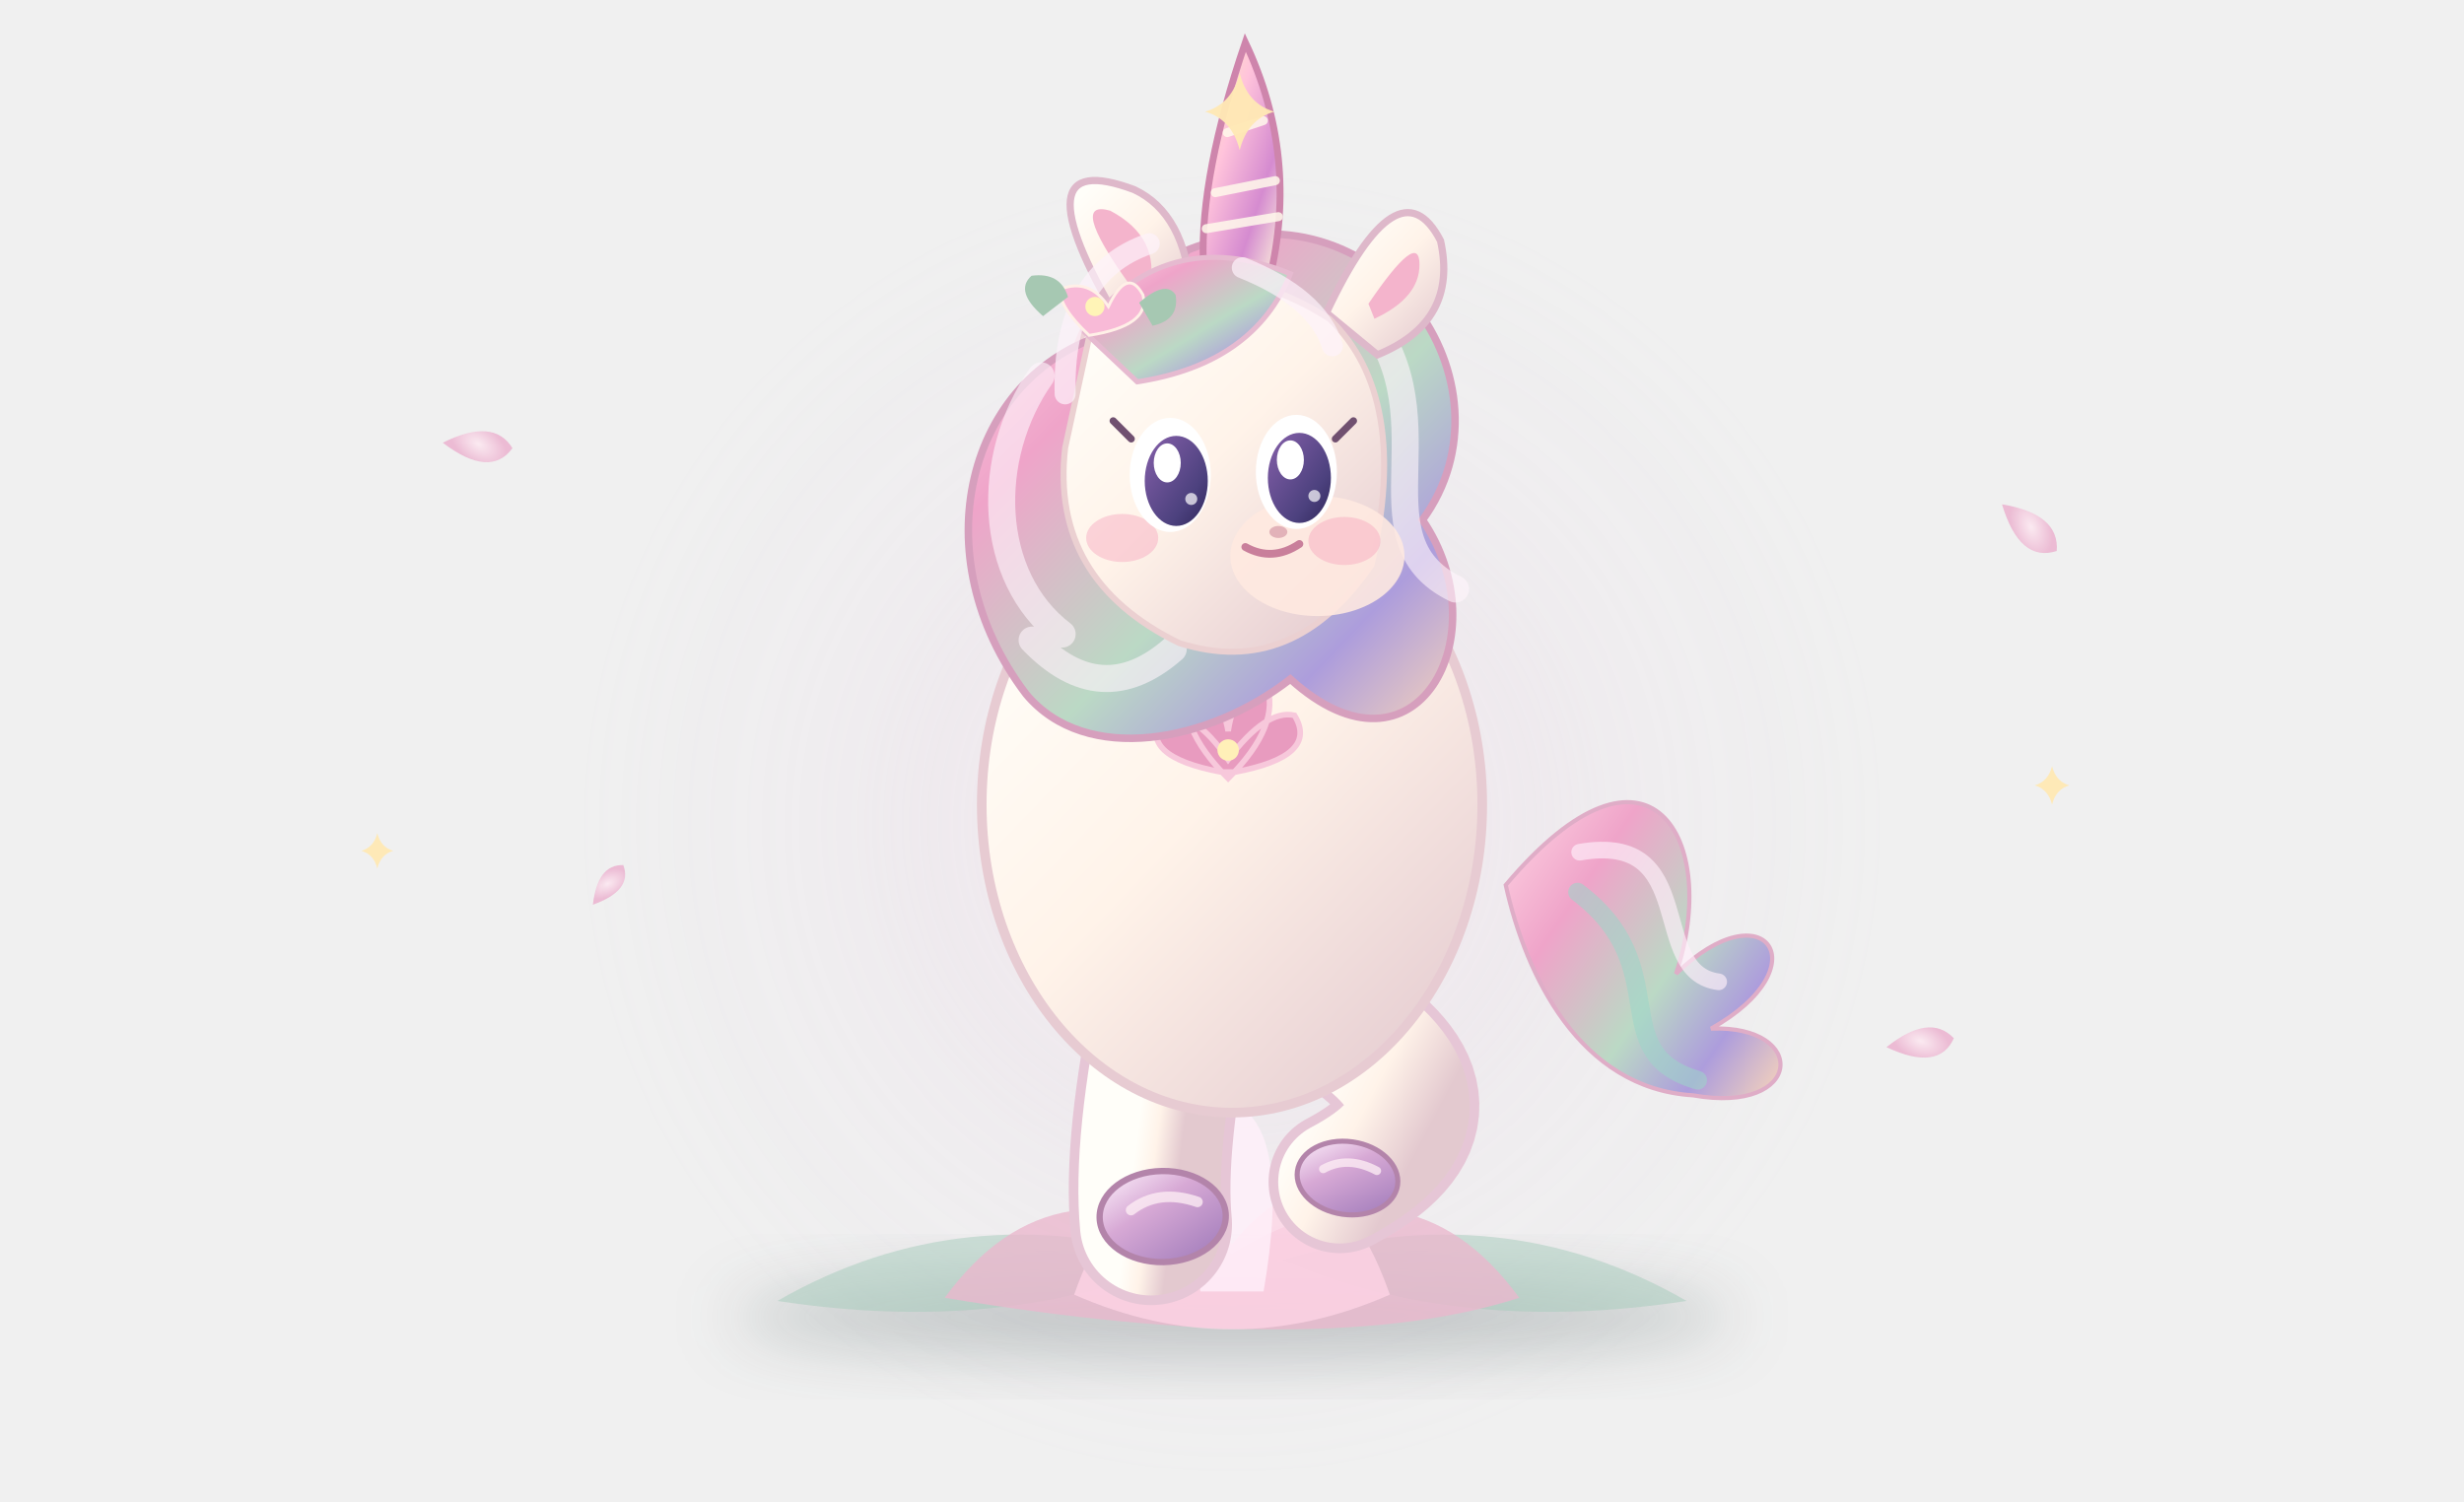
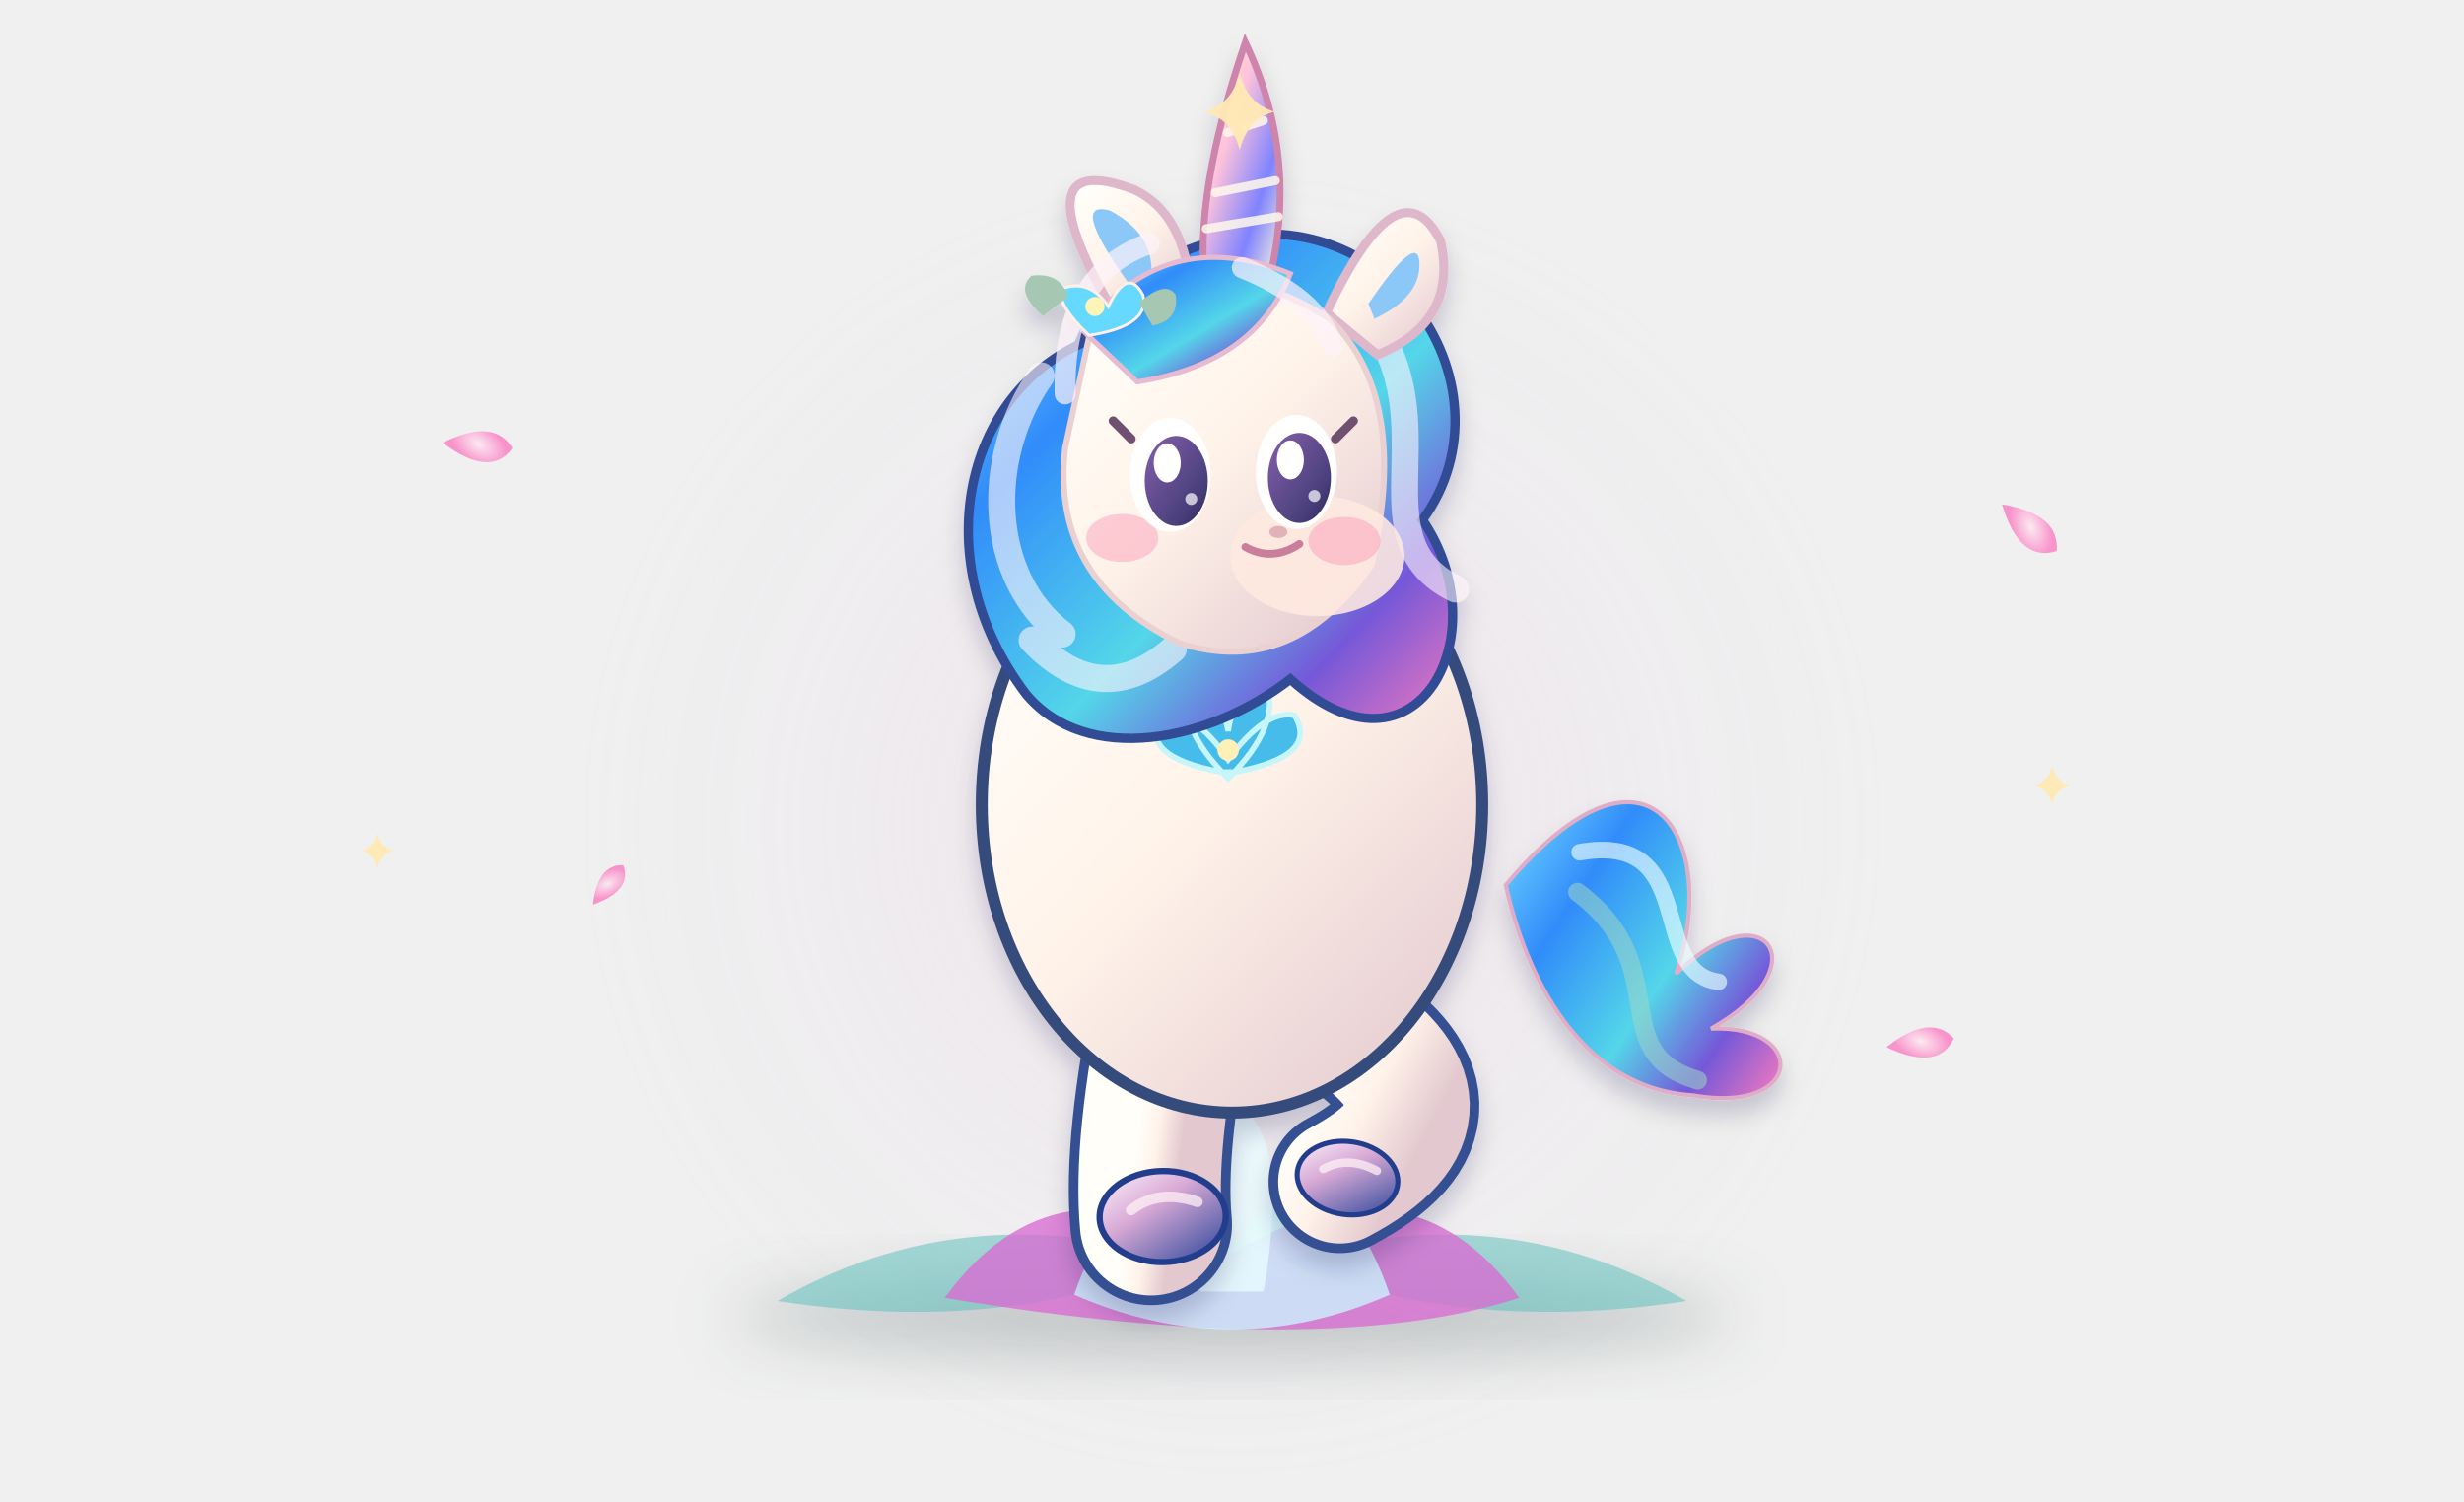
<svg xmlns="http://www.w3.org/2000/svg" viewBox="0 0 640 390" width="640" height="390" role="img" aria-label="Zenicorn: Tree of balance">
  <defs>
    <linearGradient id="coat" x1=".12" y1=".08" x2=".9" y2="1">
      <stop stop-color="#fffef9" />
      <stop offset=".44" stop-color="#fff3e9" />
      <stop offset="1" stop-color="#e3c9cf" />
    </linearGradient>
    <linearGradient id="mane" x1="0" y1="0" x2="1" y2="1">
-       <stop stop-color="#ffd4e3" />
-       <stop offset=".28" stop-color="#efa4c9" />
-       <stop offset=".58" stop-color="#bbd9c5" />
-       <stop offset=".79" stop-color="#ad9ddc" />
-       <stop offset="1" stop-color="#fad6b9" />
+       <stop stop-color="#75ddff" />
+       <stop offset=".28" stop-color="#318cfa" />
+       <stop offset=".58" stop-color="#54d6e9" />
+       <stop offset=".79" stop-color="#7558d8" />
+       <stop offset="1" stop-color="#fa7bbd" />
    </linearGradient>
    <linearGradient id="silk" x1="0" y1="0" x2=".9" y2="1">
      <stop stop-color="#fff4fd" />
      <stop offset=".42" stop-color="#d7a9d5" />
-       <stop offset="1" stop-color="#a17cbb" />
+       <stop offset="1" stop-color="#364c9e" />
    </linearGradient>
    <linearGradient id="horn" x1="0" y1="0" x2="1" y2="1">
      <stop stop-color="#fff6bb" />
      <stop offset=".36" stop-color="#ffc3db" />
-       <stop offset=".7" stop-color="#d58bd0" />
+       <stop offset=".7" stop-color="#7f83ff" />
      <stop offset="1" stop-color="#fff9dc" />
    </linearGradient>
    <linearGradient id="iris" x1="0" y1="0" x2="1" y2="1">
      <stop stop-color="#8660aa" />
      <stop offset=".7" stop-color="#4c417e" />
      <stop offset="1" stop-color="#30275b" />
    </linearGradient>
    <radialGradient id="glow">
      <stop stop-color="#ffcde8" stop-opacity=".55" />
      <stop offset=".57" stop-color="#dfaddb" stop-opacity=".15" />
      <stop offset="1" stop-color="#d2bdde" stop-opacity="0" />
    </radialGradient>
    <radialGradient id="petal">
      <stop stop-color="#ffe7f1" />
-       <stop offset="1" stop-color="#e9a4c7" />
+       <stop offset="1" stop-color="#fb6bba" />
    </radialGradient>
    <filter id="shadow" x="-50%" y="-50%" width="200%" height="200%">
      <feGaussianBlur stdDeviation="10" />
    </filter>
    <filter id="haze" x="-50%" y="-50%" width="200%" height="200%">
      <feGaussianBlur stdDeviation="4" />
    </filter>
  </defs>
  <circle cx="320" cy="214" r="170" fill="url(#glow)" opacity="0.41" />
  <g transform="translate(320 333) rotate(0) scale(0.82)">
    <ellipse cx="0" cy="11" rx="159" ry="13" fill="#354a49" opacity=".25" filter="url(#shadow)" />
-     <path d="M-144 6Q-85-28-16-7Q-72 17-144 6Z" fill="#a6cbbb" opacity=".5" />
-     <path d="M144 6Q85-28 16-7Q72 17 144 6Z" fill="#a6cbbb" opacity=".5" />
-     <path d="M-91 5Q-56-43 0-9Q56-43 91 5Q29 25-91 5Z" fill="#eab7cd" opacity=".78" />
-     <path d="M-50 4Q-31-50 0-12Q31-50 50 4Q0 26-50 4Z" fill="#ffd5e6" opacity=".76" />
-     <path d="M-10 3Q-19-49 0-57Q19-49 10 3Z" fill="#fff0fa" opacity=".8" />
+     <path d="M-144 6Q-85-28-16-7Q-72 17-144 6Z" fill="#55bfbc" opacity=".5" />
+     <path d="M144 6Q85-28 16-7Q72 17 144 6Z" fill="#55bfbc" opacity=".5" />
+     <path d="M-91 5Q-56-43 0-9Q56-43 91 5Q29 25-91 5Z" fill="#d96bd2" opacity=".78" />
+     <path d="M-50 4Q-31-50 0-12Q31-50 50 4Q0 26-50 4Z" fill="#cbf7ff" opacity=".76" />
+     <path d="M-10 3Q-19-49 0-57Q19-49 10 3Z" fill="#eafcff" opacity=".8" />
  </g>
  <g transform="translate(115 115) rotate(32) scale(0.7)">
    <path d="M0 0Q11-18 23-12Q22 2 0 0Z" fill="url(#petal)" opacity=".7" />
  </g>
  <g transform="translate(520 131) rotate(68) scale(0.72)">
    <path d="M0 0Q11-18 23-12Q22 2 0 0Z" fill="url(#petal)" opacity=".7" />
  </g>
  <g transform="translate(154 235) rotate(-25) scale(0.5)">
    <path d="M0 0Q11-18 23-12Q22 2 0 0Z" fill="url(#petal)" opacity=".7" />
  </g>
  <g transform="translate(490 272) rotate(20) scale(0.68)">
    <path d="M0 0Q11-18 23-12Q22 2 0 0Z" fill="url(#petal)" opacity=".7" />
  </g>
  <g transform="translate(98 221) rotate(0) scale(0.46)">
    <path d="M0-10Q2-2 9 0Q2 2 0 10Q-2 2-9 0Q-2-2 0-10Z" fill="#ffe9b5" opacity=".95" />
  </g>
  <g transform="translate(533 204) rotate(0) scale(0.5)">
    <path d="M0-10Q2-2 9 0Q2 2 0 10Q-2 2-9 0Q-2-2 0-10Z" fill="#ffe9b5" opacity=".95" />
  </g>
-   <g class="zenicorn-character" filter="none">
+   <g class="zenicorn-character" style="filter:drop-shadow(0 4px 3px rgba(6,20,64,.18))">
    <g transform="translate(395 236) rotate(-6) scale(0.54)">
      <path d="M-6-12C72-87 99-22 71 39C118 2 141 43 85 67C132 70 125 113 73 98C19 89-1 32-6-12Z" fill="url(#mane)" stroke="#dfadc7" stroke-width="2" />
-       <path d="M31-24C90-28 57 37 91 45" fill="none" stroke="#fff0fa" stroke-width="8" stroke-linecap="round" opacity=".65" />
+       <path d="M31-24C90-28 57 37 91 45" fill="none" stroke="#eafcff" stroke-width="8" stroke-linecap="round" opacity=".65" />
      <path d="M28-5C72 36 32 73 76 91" fill="none" stroke="#9cd5c8" stroke-width="9" stroke-linecap="round" opacity=".55" />
    </g>
-     <path d="M305 259Q297 297 299 318" fill="none" stroke="#e6c6d6" stroke-width="42" stroke-linecap="round" stroke-linejoin="round" />
+     <path d="M305 259Q297 297 299 318" fill="none" stroke="#345093" stroke-width="42" stroke-linecap="round" stroke-linejoin="round" />
    <path d="M305 259Q297 297 299 318" fill="none" stroke="url(#coat)" stroke-width="37" stroke-linecap="round" stroke-linejoin="round" />
-     <path d="M347 265Q384 288 348 307" fill="none" stroke="#e6c6d6" stroke-width="37" stroke-linecap="round" stroke-linejoin="round" />
+     <path d="M347 265Q384 288 348 307" fill="none" stroke="#345093" stroke-width="37" stroke-linecap="round" stroke-linejoin="round" />
    <path d="M347 265Q384 288 348 307" fill="none" stroke="url(#coat)" stroke-width="32" stroke-linecap="round" stroke-linejoin="round" />
    <g transform="translate(302 316) rotate(-1) scale(0.91)">
-       <ellipse cx="0" cy="0" rx="18" ry="13" fill="url(#silk)" stroke="#b384aa" stroke-width="1.8" />
+       <ellipse cx="0" cy="0" rx="18" ry="13" fill="url(#silk)" stroke="#243e8c" stroke-width="1.8" />
      <path d="M-9-2Q-1-8 10-4" fill="none" stroke="#fff0f5" stroke-width="3" opacity=".75" stroke-linecap="round" />
    </g>
    <g transform="translate(350 306) rotate(8) scale(0.73)">
-       <ellipse cx="0" cy="0" rx="18" ry="13" fill="url(#silk)" stroke="#b384aa" stroke-width="1.8" />
+       <ellipse cx="0" cy="0" rx="18" ry="13" fill="url(#silk)" stroke="#243e8c" stroke-width="1.8" />
      <path d="M-9-2Q-1-8 10-4" fill="none" stroke="#fff0f5" stroke-width="3" opacity=".75" stroke-linecap="round" />
    </g>
-     <ellipse cx="320" cy="209" rx="65" ry="80" fill="url(#coat)" stroke="#e7cbd2" stroke-width="2.5" />
+     <ellipse cx="320" cy="209" rx="65" ry="80" fill="url(#coat)" stroke="#354b7b" stroke-width="3.1" />
    <path d="M281 166.6Q320 127.4 352.5 169" fill="none" stroke="#fff" stroke-opacity=".72" stroke-width="9" stroke-linecap="round" />
-     <path d="M288 170Q279 111 298 83" fill="none" stroke="#eed1d6" stroke-width="28" stroke-linecap="round" stroke-linejoin="round" />
+     <path d="M288 170Q279 111 298 83" fill="none" stroke="#345093" stroke-width="28" stroke-linecap="round" stroke-linejoin="round" />
    <path d="M288 170Q279 111 298 83" fill="none" stroke="url(#coat)" stroke-width="24" stroke-linecap="round" stroke-linejoin="round" />
-     <path d="M351 169Q357 110 324 78" fill="none" stroke="#eed1d6" stroke-width="28" stroke-linecap="round" stroke-linejoin="round" />
+     <path d="M351 169Q357 110 324 78" fill="none" stroke="#345093" stroke-width="28" stroke-linecap="round" stroke-linejoin="round" />
    <path d="M351 169Q357 110 324 78" fill="none" stroke="url(#coat)" stroke-width="24" stroke-linecap="round" stroke-linejoin="round" />
    <g transform="translate(298 80) rotate(-21) scale(0.65)">
-       <ellipse cx="0" cy="0" rx="18" ry="13" fill="url(#silk)" stroke="#b384aa" stroke-width="1.8" />
+       <ellipse cx="0" cy="0" rx="18" ry="13" fill="url(#silk)" stroke="#243e8c" stroke-width="1.8" />
      <path d="M-9-2Q-1-8 10-4" fill="none" stroke="#fff0f5" stroke-width="3" opacity=".75" stroke-linecap="round" />
    </g>
    <g transform="translate(324 79) rotate(19) scale(0.65)">
-       <ellipse cx="0" cy="0" rx="18" ry="13" fill="url(#silk)" stroke="#b384aa" stroke-width="1.8" />
+       <ellipse cx="0" cy="0" rx="18" ry="13" fill="url(#silk)" stroke="#243e8c" stroke-width="1.8" />
      <path d="M-9-2Q-1-8 10-4" fill="none" stroke="#fff0f5" stroke-width="3" opacity=".75" stroke-linecap="round" />
    </g>
    <g transform="translate(319 194) rotate(0) scale(0.82)">
-       <path d="M0 10Q-17-7-12-20Q-2-17 0-5Q2-19 12-20Q17-7 0 10ZM-2 8Q-29 3-21-10Q-11-12 0 4Q12-12 21-10Q29 3 2 8Z" fill="#e89bbf" stroke="#f7c8db" stroke-width="1.8" />
+       <path d="M0 10Q-17-7-12-20Q-2-17 0-5Q2-19 12-20Q17-7 0 10ZM-2 8Q-29 3-21-10Q-11-12 0 4Q12-12 21-10Q29 3 2 8Z" fill="#45bce9" stroke="#c6f5fa" stroke-width="1.8" />
      <circle cx="0" cy="1" r="3.4" fill="#fff0b8" />
    </g>
    <g transform="translate(318 114) rotate(0) scale(0.78)">
-       <path d="M-39-35C-86-21-101 39-66 85C-46 109-5 101 22 80C64 118 92 65 66 27C99-18 52-88-12-63Z" fill="url(#mane)" stroke="#d69fbd" stroke-width="2.5" />
+       <path d="M-39-35C-86-21-101 39-66 85C-46 109-5 101 22 80C64 118 92 65 66 27C99-18 52-88-12-63Z" fill="url(#mane)" stroke="#304b95" stroke-width="3.1" />
      <path d="M-61-21C-80 6-79 46-54 65M44-45C78-9 42 33 77 50M-64 67Q-41 91-17 70" fill="none" stroke="#fff5fc" stroke-width="9" opacity=".6" stroke-linecap="round" />
-       <path d="M-35-39Q-70-98-30-83Q-13-75-11-48Z" fill="url(#coat)" stroke="#deb8ca" stroke-width="2.4" />
-       <path d="M-32-52Q-52-80-38-76Q-21-67-25-50Z" fill="#f4b4cc" />
-       <path d="M34-42Q58-93 72-66Q78-39 51-28Z" fill="url(#coat)" stroke="#deb8ca" stroke-width="2.4" />
-       <path d="M48-45Q65-70 65-58Q65-47 50-40Z" fill="#f4b4cc" />
+       <path d="M-35-39Q-70-98-30-83Q-13-75-11-48Z" fill="url(#coat)" stroke="#deb8ca" stroke-width="3.0" />
+       <path d="M-32-52Q-52-80-38-76Q-21-67-25-50Z" fill="#8bc8f8" />
+       <path d="M34-42Q58-93 72-66Q78-39 51-28Z" fill="url(#coat)" stroke="#deb8ca" stroke-width="3.0" />
+       <path d="M48-45Q65-70 65-58Q65-47 50-40Z" fill="#8bc8f8" />
      <path d="M-7-59Q-8-88 7-132Q25-94 15-53Z" fill="url(#horn)" stroke="#ce85ac" stroke-width="2.3" />
      <path d="M-3-82L17-86M1-102L13-106M-6-70L18-74" stroke="#fff9eb" stroke-width="3" stroke-linecap="round" opacity=".85" />
      <path d="M-45-34Q-11-69 35-40Q62-14 49 42Q23 80-15 68Q-58 47-53 3Z" fill="url(#coat)" stroke="#ebd0d1" stroke-width="2" />
      <ellipse cx="31" cy="39" rx="29" ry="20" fill="#ffe9e0" opacity=".88" />
-       <ellipse cx="-34" cy="33" rx="12" ry="8" fill="#f49db9" opacity=".4" />
-       <ellipse cx="40" cy="34" rx="12" ry="8" fill="#f49db9" opacity=".4" />
+       <ellipse cx="-34" cy="33" rx="12" ry="8" fill="#fb8baf" opacity=".4" />
+       <ellipse cx="40" cy="34" rx="12" ry="8" fill="#fb8baf" opacity=".4" />
      <ellipse cx="-18" cy="12" rx="13.5" ry="19" fill="#fff" />
      <ellipse cx="24" cy="11" rx="13.5" ry="19" fill="#fff" />
      <ellipse cx="-16" cy="14" rx="10.5" ry="15" fill="url(#iris)" />
      <ellipse cx="25" cy="13" rx="10.5" ry="15" fill="url(#iris)" />
      <ellipse cx="-19" cy="8" rx="4.5" ry="6.5" fill="#fff" />
      <ellipse cx="22" cy="7" rx="4.5" ry="6.5" fill="#fff" />
      <circle cx="-11" cy="20" r="2" fill="#fff" opacity=".7" />
      <circle cx="30" cy="19" r="2" fill="#fff" opacity=".7" />
-       <path d="M-31 0l-6-6M37 0l6-6" stroke="#705070" stroke-width="2.4" stroke-linecap="round" />
+       <path d="M-31 0l-6-6M37 0l6-6" stroke="#705070" stroke-width="3.0" stroke-linecap="round" />
      <path d="M7 36Q16 41 25 35" fill="none" stroke="#c97f9b" stroke-width="2.6" stroke-linecap="round" />
      <ellipse cx="18" cy="31" rx="3" ry="2" fill="#c67c91" opacity=".5" />
      <path d="M-47-36Q-20-72 22-55Q10-25-29-19Z" fill="url(#mane)" stroke="#e6bad0" stroke-width="1.7" />
      <path d="M-53-15Q-54-55-25-65M6-57Q31-47 36-31" fill="none" stroke="#fdf2fb" stroke-width="7" stroke-linecap="round" opacity=".7" />
      <g transform="translate(-45 -46) rotate(0) scale(0.64)">
-         <path d="M0 18Q-16 3-15-6Q0-12 10 3Q20-18 28-3Q32 13 0 18Z" fill="#f8bad7" stroke="#fff0e7" stroke-width="1.5" />
+         <path d="M0 18Q-16 3-15-6Q0-12 10 3Q20-18 28-3Q32 13 0 18Z" fill="#65d9ff" stroke="#fff0e7" stroke-width="1.5" />
        <circle cx="3" cy="3" r="5" fill="#fff4b7" />
        <path d="M-24 8Q-39-5-30-13Q-15-15-11-2M26 1Q40-11 45-3Q47 10 33 13" fill="#a6c8b2" />
      </g>
    </g>
    <g transform="translate(322 29) rotate(0) scale(1)">
      <path d="M0-10Q2-2 9 0Q2 2 0 10Q-2 2-9 0Q-2-2 0-10Z" fill="#ffe9b5" opacity=".95" />
    </g>
  </g>
</svg>
